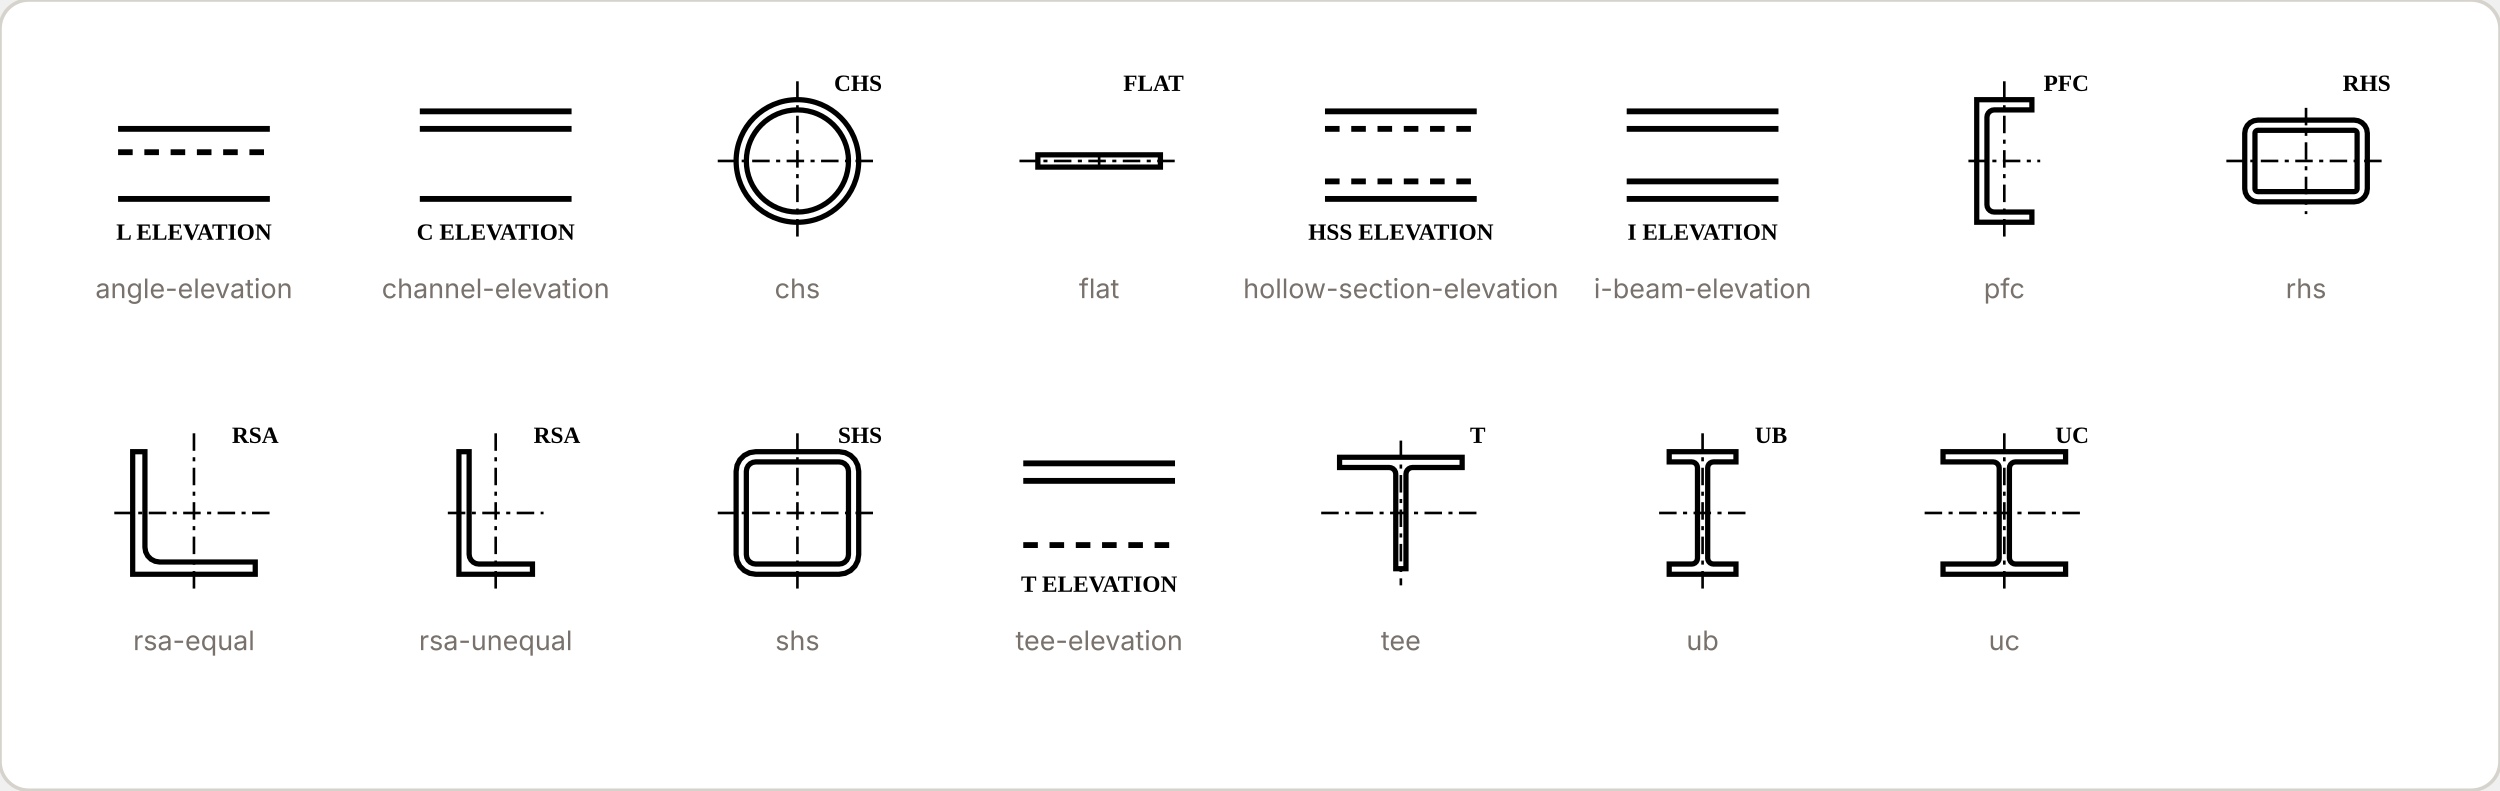
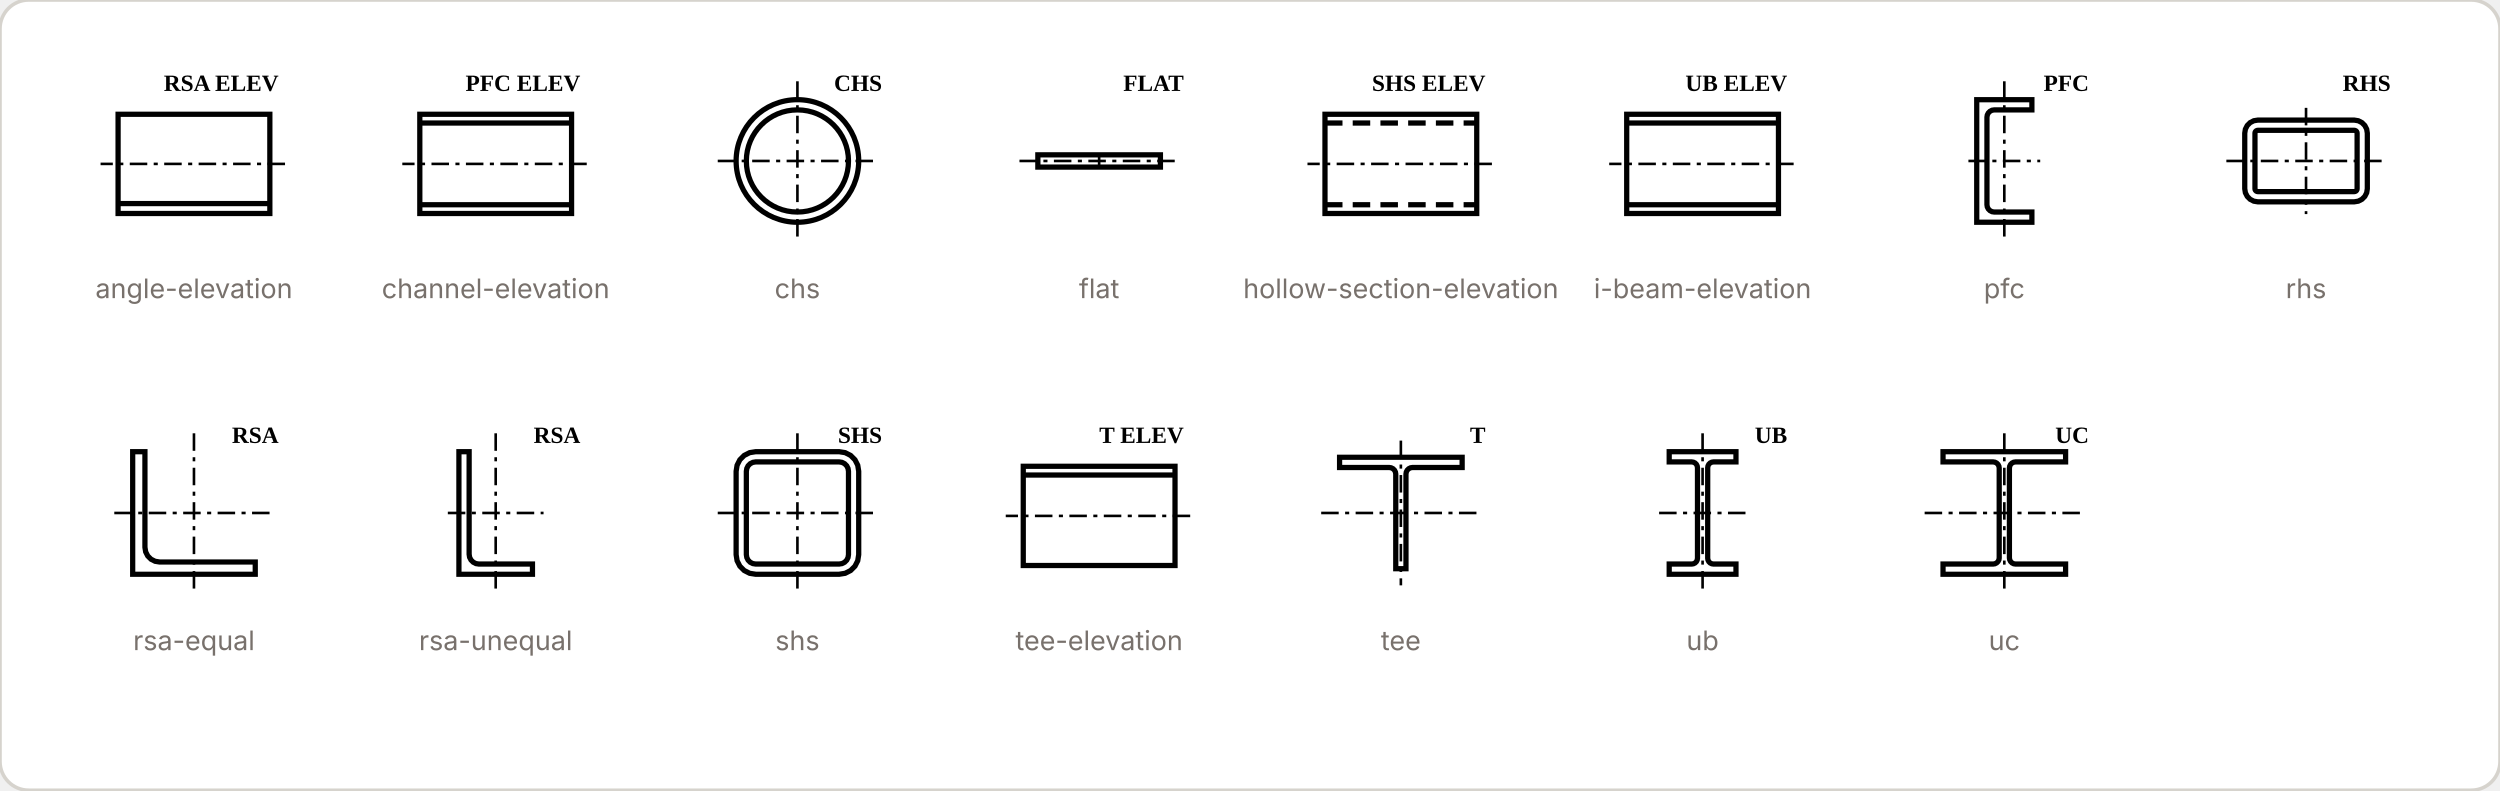
<svg xmlns="http://www.w3.org/2000/svg" viewBox="0 0 696 220" width="696">
  <rect x="0" y="0" width="696" height="220" rx="8" fill="#ffffff" stroke="#d6d3cd" />
-   <svg x="28" y="18" width="52" height="52" viewBox="0 0 64 64" fill="none" stroke="#000" stroke-width="2">
-     <line x1="6" y1="22" x2="58" y2="22" />
-     <line x1="6" y1="46" x2="58" y2="46" />
-     <line x1="6" y1="30" x2="58" y2="30" stroke-dasharray="5 4" />
-     <text x="32" y="60" font-size="8" font-weight="bold" text-anchor="middle" fill="#000" stroke="none">L ELEVATION</text>
+   <svg x="28" y="18" width="52" height="52" viewBox="0 0 64 64" fill="none" stroke="#000" stroke-width="1.8">
+     <rect x="6" y="17" width="52" height="34" />
+     <line x1="6" y1="47.6" x2="58" y2="47.6" />
+     <line x1="-1.8" y1="34" x2="65.8" y2="34" stroke-width="0.9" stroke-dasharray="6 2.2 1.4 2.2" />
+     <text x="61" y="9" font-size="8" font-weight="bold" text-anchor="end" fill="#000" stroke="none">RSA ELEV</text>
  </svg>
  <text x="54" y="83" font-size="7.5" font-family="system-ui, -apple-system, Segoe UI, sans-serif" text-anchor="middle" fill="#78716c">angle-elevation</text>
-   <svg x="112" y="18" width="52" height="52" viewBox="0 0 64 64" fill="none" stroke="#000" stroke-width="2">
-     <line x1="6" y1="16" x2="58" y2="16" />
-     <line x1="6" y1="22" x2="58" y2="22" />
-     <line x1="6" y1="46" x2="58" y2="46" />
-     <text x="32" y="60" font-size="8" font-weight="bold" text-anchor="middle" fill="#000" stroke="none">C ELEVATION</text>
+   <svg x="112" y="18" width="52" height="52" viewBox="0 0 64 64" fill="none" stroke="#000" stroke-width="1.8">
+     <rect x="6" y="17" width="52" height="34" />
+     <line x1="6" y1="20.0" x2="58" y2="20.0" />
+     <line x1="6" y1="48.0" x2="58" y2="48.0" />
+     <line x1="-1.8" y1="34" x2="65.8" y2="34" stroke-width="0.9" stroke-dasharray="6 2.2 1.4 2.2" />
+     <text x="61" y="9" font-size="8" font-weight="bold" text-anchor="end" fill="#000" stroke="none">PFC ELEV</text>
  </svg>
  <text x="138" y="83" font-size="7.5" font-family="system-ui, -apple-system, Segoe UI, sans-serif" text-anchor="middle" fill="#78716c">channel-elevation</text>
  <svg x="196" y="18" width="52" height="52" viewBox="0 0 64 64" fill="none" stroke="#000" stroke-width="1.8">
    <circle cx="32" cy="33" r="21.0" />
    <circle cx="32" cy="33" r="17.5" />
    <line x1="4.7" y1="33.0" x2="59.3" y2="33.0" stroke-width="0.9" stroke-dasharray="6 2.2 1.4 2.2" />
    <line x1="32.0" y1="5.7" x2="32.0" y2="60.3" stroke-width="0.9" stroke-dasharray="6 2.2 1.4 2.2" />
    <text x="61" y="9" font-size="8" font-weight="bold" text-anchor="end" fill="#000" stroke="none">CHS</text>
  </svg>
  <text x="222" y="83" font-size="7.5" font-family="system-ui, -apple-system, Segoe UI, sans-serif" text-anchor="middle" fill="#78716c">chs</text>
  <svg x="280" y="18" width="52" height="52" viewBox="0 0 64 64" fill="none" stroke="#000" stroke-width="1.8">
    <rect x="11.0" y="30.9" width="42.0" height="4.2" />
    <line x1="4.7" y1="33.0" x2="59.3" y2="33.0" stroke-width="0.9" stroke-dasharray="6 2.2 1.4 2.2" />
    <line x1="32.0" y1="30.3" x2="32.0" y2="35.7" stroke-width="0.9" stroke-dasharray="6 2.2 1.4 2.2" />
    <text x="61" y="9" font-size="8" font-weight="bold" text-anchor="end" fill="#000" stroke="none">FLAT</text>
  </svg>
  <text x="306" y="83" font-size="7.5" font-family="system-ui, -apple-system, Segoe UI, sans-serif" text-anchor="middle" fill="#78716c">flat</text>
-   <svg x="364" y="18" width="52" height="52" viewBox="0 0 64 64" fill="none" stroke="#000" stroke-width="2">
-     <line x1="6" y1="16" x2="58" y2="16" />
-     <line x1="6" y1="46" x2="58" y2="46" />
-     <line x1="6" y1="22" x2="58" y2="22" stroke-dasharray="5 4" />
-     <line x1="6" y1="40" x2="58" y2="40" stroke-dasharray="5 4" />
-     <text x="32" y="60" font-size="8" font-weight="bold" text-anchor="middle" fill="#000" stroke="none">HSS ELEVATION</text>
+   <svg x="364" y="18" width="52" height="52" viewBox="0 0 64 64" fill="none" stroke="#000" stroke-width="1.8">
+     <rect x="6" y="17" width="52" height="34" />
+     <line x1="6" y1="20.0" x2="58" y2="20.0" stroke-dasharray="6 3.5" />
+     <line x1="6" y1="48.0" x2="58" y2="48.0" stroke-dasharray="6 3.5" />
+     <line x1="-1.8" y1="34" x2="65.8" y2="34" stroke-width="0.9" stroke-dasharray="6 2.2 1.4 2.2" />
+     <text x="61" y="9" font-size="8" font-weight="bold" text-anchor="end" fill="#000" stroke="none">SHS ELEV</text>
  </svg>
  <text x="390" y="83" font-size="7.5" font-family="system-ui, -apple-system, Segoe UI, sans-serif" text-anchor="middle" fill="#78716c">hollow-section-elevation</text>
-   <svg x="448" y="18" width="52" height="52" viewBox="0 0 64 64" fill="none" stroke="#000" stroke-width="2">
-     <line x1="6" y1="16" x2="58" y2="16" />
-     <line x1="6" y1="22" x2="58" y2="22" />
-     <line x1="6" y1="40" x2="58" y2="40" />
-     <line x1="6" y1="46" x2="58" y2="46" />
-     <text x="32" y="60" font-size="8" font-weight="bold" text-anchor="middle" fill="#000" stroke="none">I ELEVATION</text>
+   <svg x="448" y="18" width="52" height="52" viewBox="0 0 64 64" fill="none" stroke="#000" stroke-width="1.8">
+     <rect x="6" y="17" width="52" height="34" />
+     <line x1="6" y1="20.0" x2="58" y2="20.0" />
+     <line x1="6" y1="48.0" x2="58" y2="48.0" />
+     <line x1="-1.8" y1="34" x2="65.8" y2="34" stroke-width="0.9" stroke-dasharray="6 2.2 1.4 2.2" />
+     <text x="61" y="9" font-size="8" font-weight="bold" text-anchor="end" fill="#000" stroke="none">UB ELEV</text>
  </svg>
  <text x="474" y="83" font-size="7.5" font-family="system-ui, -apple-system, Segoe UI, sans-serif" text-anchor="middle" fill="#78716c">i-beam-elevation</text>
  <svg x="532" y="18" width="52" height="52" viewBox="0 0 64 64" fill="none" stroke="#000" stroke-width="1.8">
    <path d="M22.55 12.00 L41.45 12.00 L41.45 15.50 L28.57 15.50 L28.57 15.50 L27.79 15.62 L27.09 15.98 L26.53 16.54 L26.17 17.24 L26.05 18.02 L26.05 47.98 L26.05 47.98 L26.17 48.76 L26.53 49.46 L27.09 50.02 L27.79 50.38 L28.57 50.50 L41.45 50.50 L41.45 54.00 L22.55 54.00 Z" />
    <line x1="19.7" y1="33.0" x2="44.3" y2="33.0" stroke-width="0.9" stroke-dasharray="6 2.2 1.4 2.2" />
    <line x1="32.0" y1="5.7" x2="32.0" y2="60.3" stroke-width="0.9" stroke-dasharray="6 2.2 1.4 2.2" />
    <text x="61" y="9" font-size="8" font-weight="bold" text-anchor="end" fill="#000" stroke="none">PFC</text>
  </svg>
  <text x="558" y="83" font-size="7.5" font-family="system-ui, -apple-system, Segoe UI, sans-serif" text-anchor="middle" fill="#78716c">pfc</text>
  <svg x="616" y="18" width="52" height="52" viewBox="0 0 64 64" fill="none" stroke="#000" stroke-width="1.8">
    <path d="M11.00 23.48 L11.22 22.10 L11.86 20.85 L12.85 19.86 L14.10 19.22 L15.48 19.00 L48.52 19.00 L49.90 19.22 L51.15 19.86 L52.14 20.85 L52.78 22.10 L53.00 23.48 L53.00 42.52 L52.78 43.90 L52.14 45.15 L51.15 46.14 L49.90 46.78 L48.52 47.00 L15.48 47.00 L14.10 46.78 L12.85 46.14 L11.86 45.15 L11.22 43.90 L11.00 42.52 Z" />
    <path d="M14.50 23.48 L14.55 23.18 L14.69 22.90 L14.90 22.69 L15.18 22.55 L15.48 22.50 L48.52 22.50 L48.82 22.55 L49.10 22.69 L49.31 22.90 L49.45 23.18 L49.50 23.48 L49.50 42.52 L49.45 42.82 L49.31 43.10 L49.10 43.31 L48.82 43.45 L48.52 43.50 L15.48 43.50 L15.18 43.45 L14.90 43.31 L14.69 43.10 L14.55 42.82 L14.50 42.52 Z" />
    <line x1="4.7" y1="33.0" x2="59.3" y2="33.0" stroke-width="0.9" stroke-dasharray="6 2.2 1.4 2.2" />
    <line x1="32.0" y1="14.8" x2="32.0" y2="51.2" stroke-width="0.9" stroke-dasharray="6 2.2 1.4 2.2" />
    <text x="61" y="9" font-size="8" font-weight="bold" text-anchor="end" fill="#000" stroke="none">RHS</text>
  </svg>
  <text x="642" y="83" font-size="7.5" font-family="system-ui, -apple-system, Segoe UI, sans-serif" text-anchor="middle" fill="#78716c">rhs</text>
  <svg x="28" y="116" width="52" height="52" viewBox="0 0 64 64" fill="none" stroke="#000" stroke-width="1.8">
    <path d="M11.00 12.00 L15.20 12.00 L15.20 44.76 L15.20 44.76 L15.45 46.32 L16.16 47.72 L17.28 48.84 L18.68 49.55 L20.24 49.80 L53.00 49.80 L53.00 54.00 L11.00 54.00 Z" />
    <line x1="4.7" y1="33.0" x2="59.3" y2="33.0" stroke-width="0.9" stroke-dasharray="6 2.2 1.4 2.2" />
    <line x1="32.0" y1="5.7" x2="32.0" y2="60.3" stroke-width="0.9" stroke-dasharray="6 2.2 1.4 2.2" />
    <text x="61" y="9" font-size="8" font-weight="bold" text-anchor="end" fill="#000" stroke="none">RSA</text>
  </svg>
  <text x="54" y="181" font-size="7.5" font-family="system-ui, -apple-system, Segoe UI, sans-serif" text-anchor="middle" fill="#78716c">rsa-equal</text>
  <svg x="112" y="116" width="52" height="52" viewBox="0 0 64 64" fill="none" stroke="#000" stroke-width="1.8">
    <path d="M19.40 12.00 L22.90 12.00 L22.90 47.14 L22.90 47.14 L23.06 48.18 L23.54 49.11 L24.29 49.86 L25.22 50.34 L26.26 50.50 L44.60 50.50 L44.60 54.00 L19.40 54.00 Z" />
    <line x1="15.6" y1="33.0" x2="48.4" y2="33.0" stroke-width="0.9" stroke-dasharray="6 2.2 1.4 2.2" />
    <line x1="32.0" y1="5.7" x2="32.0" y2="60.3" stroke-width="0.9" stroke-dasharray="6 2.2 1.4 2.2" />
    <text x="61" y="9" font-size="8" font-weight="bold" text-anchor="end" fill="#000" stroke="none">RSA</text>
  </svg>
  <text x="138" y="181" font-size="7.5" font-family="system-ui, -apple-system, Segoe UI, sans-serif" text-anchor="middle" fill="#78716c">rsa-unequal</text>
  <svg x="196" y="116" width="52" height="52" viewBox="0 0 64 64" fill="none" stroke="#000" stroke-width="1.8">
    <path d="M11.00 18.72 L11.33 16.64 L12.28 14.77 L13.77 13.28 L15.64 12.33 L17.72 12.00 L46.28 12.00 L48.36 12.33 L50.23 13.28 L51.72 14.77 L52.67 16.64 L53.00 18.72 L53.00 47.28 L52.67 49.36 L51.72 51.23 L50.23 52.72 L48.36 53.67 L46.28 54.00 L17.72 54.00 L15.64 53.67 L13.77 52.72 L12.28 51.23 L11.33 49.36 L11.00 47.28 Z" />
    <path d="M14.50 18.72 L14.66 17.72 L15.11 16.83 L15.83 16.11 L16.72 15.66 L17.72 15.50 L46.28 15.50 L47.28 15.66 L48.17 16.11 L48.89 16.83 L49.34 17.72 L49.50 18.72 L49.50 47.28 L49.34 48.28 L48.89 49.17 L48.17 49.89 L47.28 50.34 L46.28 50.50 L17.72 50.50 L16.72 50.34 L15.83 49.89 L15.11 49.17 L14.66 48.28 L14.50 47.28 Z" />
    <line x1="4.7" y1="33.0" x2="59.3" y2="33.0" stroke-width="0.9" stroke-dasharray="6 2.2 1.4 2.2" />
    <line x1="32.0" y1="5.7" x2="32.0" y2="60.3" stroke-width="0.9" stroke-dasharray="6 2.2 1.4 2.2" />
    <text x="61" y="9" font-size="8" font-weight="bold" text-anchor="end" fill="#000" stroke="none">SHS</text>
  </svg>
  <text x="222" y="181" font-size="7.5" font-family="system-ui, -apple-system, Segoe UI, sans-serif" text-anchor="middle" fill="#78716c">shs</text>
-   <svg x="280" y="116" width="52" height="52" viewBox="0 0 64 64" fill="none" stroke="#000" stroke-width="2">
-     <line x1="6" y1="16" x2="58" y2="16" />
-     <line x1="6" y1="22" x2="58" y2="22" />
-     <line x1="6" y1="44" x2="58" y2="44" stroke-dasharray="5 4" />
-     <text x="32" y="60" font-size="8" font-weight="bold" text-anchor="middle" fill="#000" stroke="none">T ELEVATION</text>
+   <svg x="280" y="116" width="52" height="52" viewBox="0 0 64 64" fill="none" stroke="#000" stroke-width="1.8">
+     <rect x="6" y="17" width="52" height="34" />
+     <line x1="6" y1="20.0" x2="58" y2="20.0" />
+     <line x1="-1.8" y1="34" x2="65.8" y2="34" stroke-width="0.9" stroke-dasharray="6 2.2 1.4 2.2" />
+     <text x="61" y="9" font-size="8" font-weight="bold" text-anchor="end" fill="#000" stroke="none">T ELEV</text>
  </svg>
  <text x="306" y="181" font-size="7.5" font-family="system-ui, -apple-system, Segoe UI, sans-serif" text-anchor="middle" fill="#78716c">tee-elevation</text>
  <svg x="364" y="116" width="52" height="52" viewBox="0 0 64 64" fill="none" stroke="#000" stroke-width="1.8">
    <path d="M11.00 13.91 L53.00 13.91 L53.00 17.41 L36.02 17.41 L36.02 17.41 L35.32 17.52 L34.68 17.84 L34.18 18.34 L33.86 18.97 L33.75 19.67 L33.75 52.09 L30.25 52.09 L30.25 19.67 L30.25 19.67 L30.14 18.97 L29.82 18.34 L29.32 17.84 L28.68 17.52 L27.98 17.41 L11.00 17.41 Z" />
    <line x1="4.7" y1="33.0" x2="59.3" y2="33.0" stroke-width="0.9" stroke-dasharray="6 2.2 1.4 2.2" />
    <line x1="32.0" y1="8.2" x2="32.0" y2="57.8" stroke-width="0.9" stroke-dasharray="6 2.2 1.4 2.2" />
    <text x="61" y="9" font-size="8" font-weight="bold" text-anchor="end" fill="#000" stroke="none">T</text>
  </svg>
  <text x="390" y="181" font-size="7.5" font-family="system-ui, -apple-system, Segoe UI, sans-serif" text-anchor="middle" fill="#78716c">tee</text>
  <svg x="448" y="116" width="52" height="52" viewBox="0 0 64 64" fill="none" stroke="#000" stroke-width="1.8">
    <path d="M20.56 12.00 L43.44 12.00 L43.44 15.50 L35.75 15.50 L35.75 15.50 L35.13 15.60 L34.57 15.88 L34.13 16.32 L33.85 16.88 L33.75 17.50 L33.75 48.50 L33.75 48.50 L33.85 49.12 L34.13 49.68 L34.57 50.12 L35.13 50.40 L35.75 50.50 L43.44 50.50 L43.44 54.00 L20.56 54.00 L20.56 50.50 L28.25 50.50 L28.25 50.50 L28.87 50.40 L29.43 50.12 L29.87 49.68 L30.15 49.12 L30.25 48.50 L30.25 17.50 L30.25 17.50 L30.15 16.88 L29.87 16.32 L29.43 15.88 L28.87 15.60 L28.25 15.50 L20.56 15.50 Z" />
    <line x1="17.1" y1="33.0" x2="46.9" y2="33.0" stroke-width="0.9" stroke-dasharray="6 2.2 1.4 2.2" />
    <line x1="32.0" y1="5.7" x2="32.0" y2="60.3" stroke-width="0.9" stroke-dasharray="6 2.2 1.4 2.2" />
    <text x="61" y="9" font-size="8" font-weight="bold" text-anchor="end" fill="#000" stroke="none">UB</text>
  </svg>
  <text x="474" y="181" font-size="7.5" font-family="system-ui, -apple-system, Segoe UI, sans-serif" text-anchor="middle" fill="#78716c">ub</text>
  <svg x="532" y="116" width="52" height="52" viewBox="0 0 64 64" fill="none" stroke="#000" stroke-width="1.8">
    <path d="M11.00 12.00 L53.00 12.00 L53.00 15.50 L35.86 15.50 L35.86 15.50 L35.21 15.60 L34.62 15.90 L34.15 16.37 L33.85 16.96 L33.75 17.61 L33.75 48.39 L33.75 48.39 L33.85 49.04 L34.15 49.63 L34.62 50.10 L35.21 50.40 L35.86 50.50 L53.00 50.50 L53.00 54.00 L11.00 54.00 L11.00 50.50 L28.14 50.50 L28.14 50.50 L28.79 50.40 L29.38 50.10 L29.85 49.63 L30.15 49.04 L30.25 48.39 L30.25 17.61 L30.25 17.61 L30.15 16.96 L29.85 16.37 L29.38 15.90 L28.79 15.60 L28.14 15.50 L11.00 15.50 Z" />
    <line x1="4.7" y1="33.0" x2="59.3" y2="33.0" stroke-width="0.9" stroke-dasharray="6 2.2 1.4 2.2" />
    <line x1="32.0" y1="5.7" x2="32.0" y2="60.3" stroke-width="0.9" stroke-dasharray="6 2.2 1.4 2.2" />
    <text x="61" y="9" font-size="8" font-weight="bold" text-anchor="end" fill="#000" stroke="none">UC</text>
  </svg>
  <text x="558" y="181" font-size="7.5" font-family="system-ui, -apple-system, Segoe UI, sans-serif" text-anchor="middle" fill="#78716c">uc</text>
</svg>
